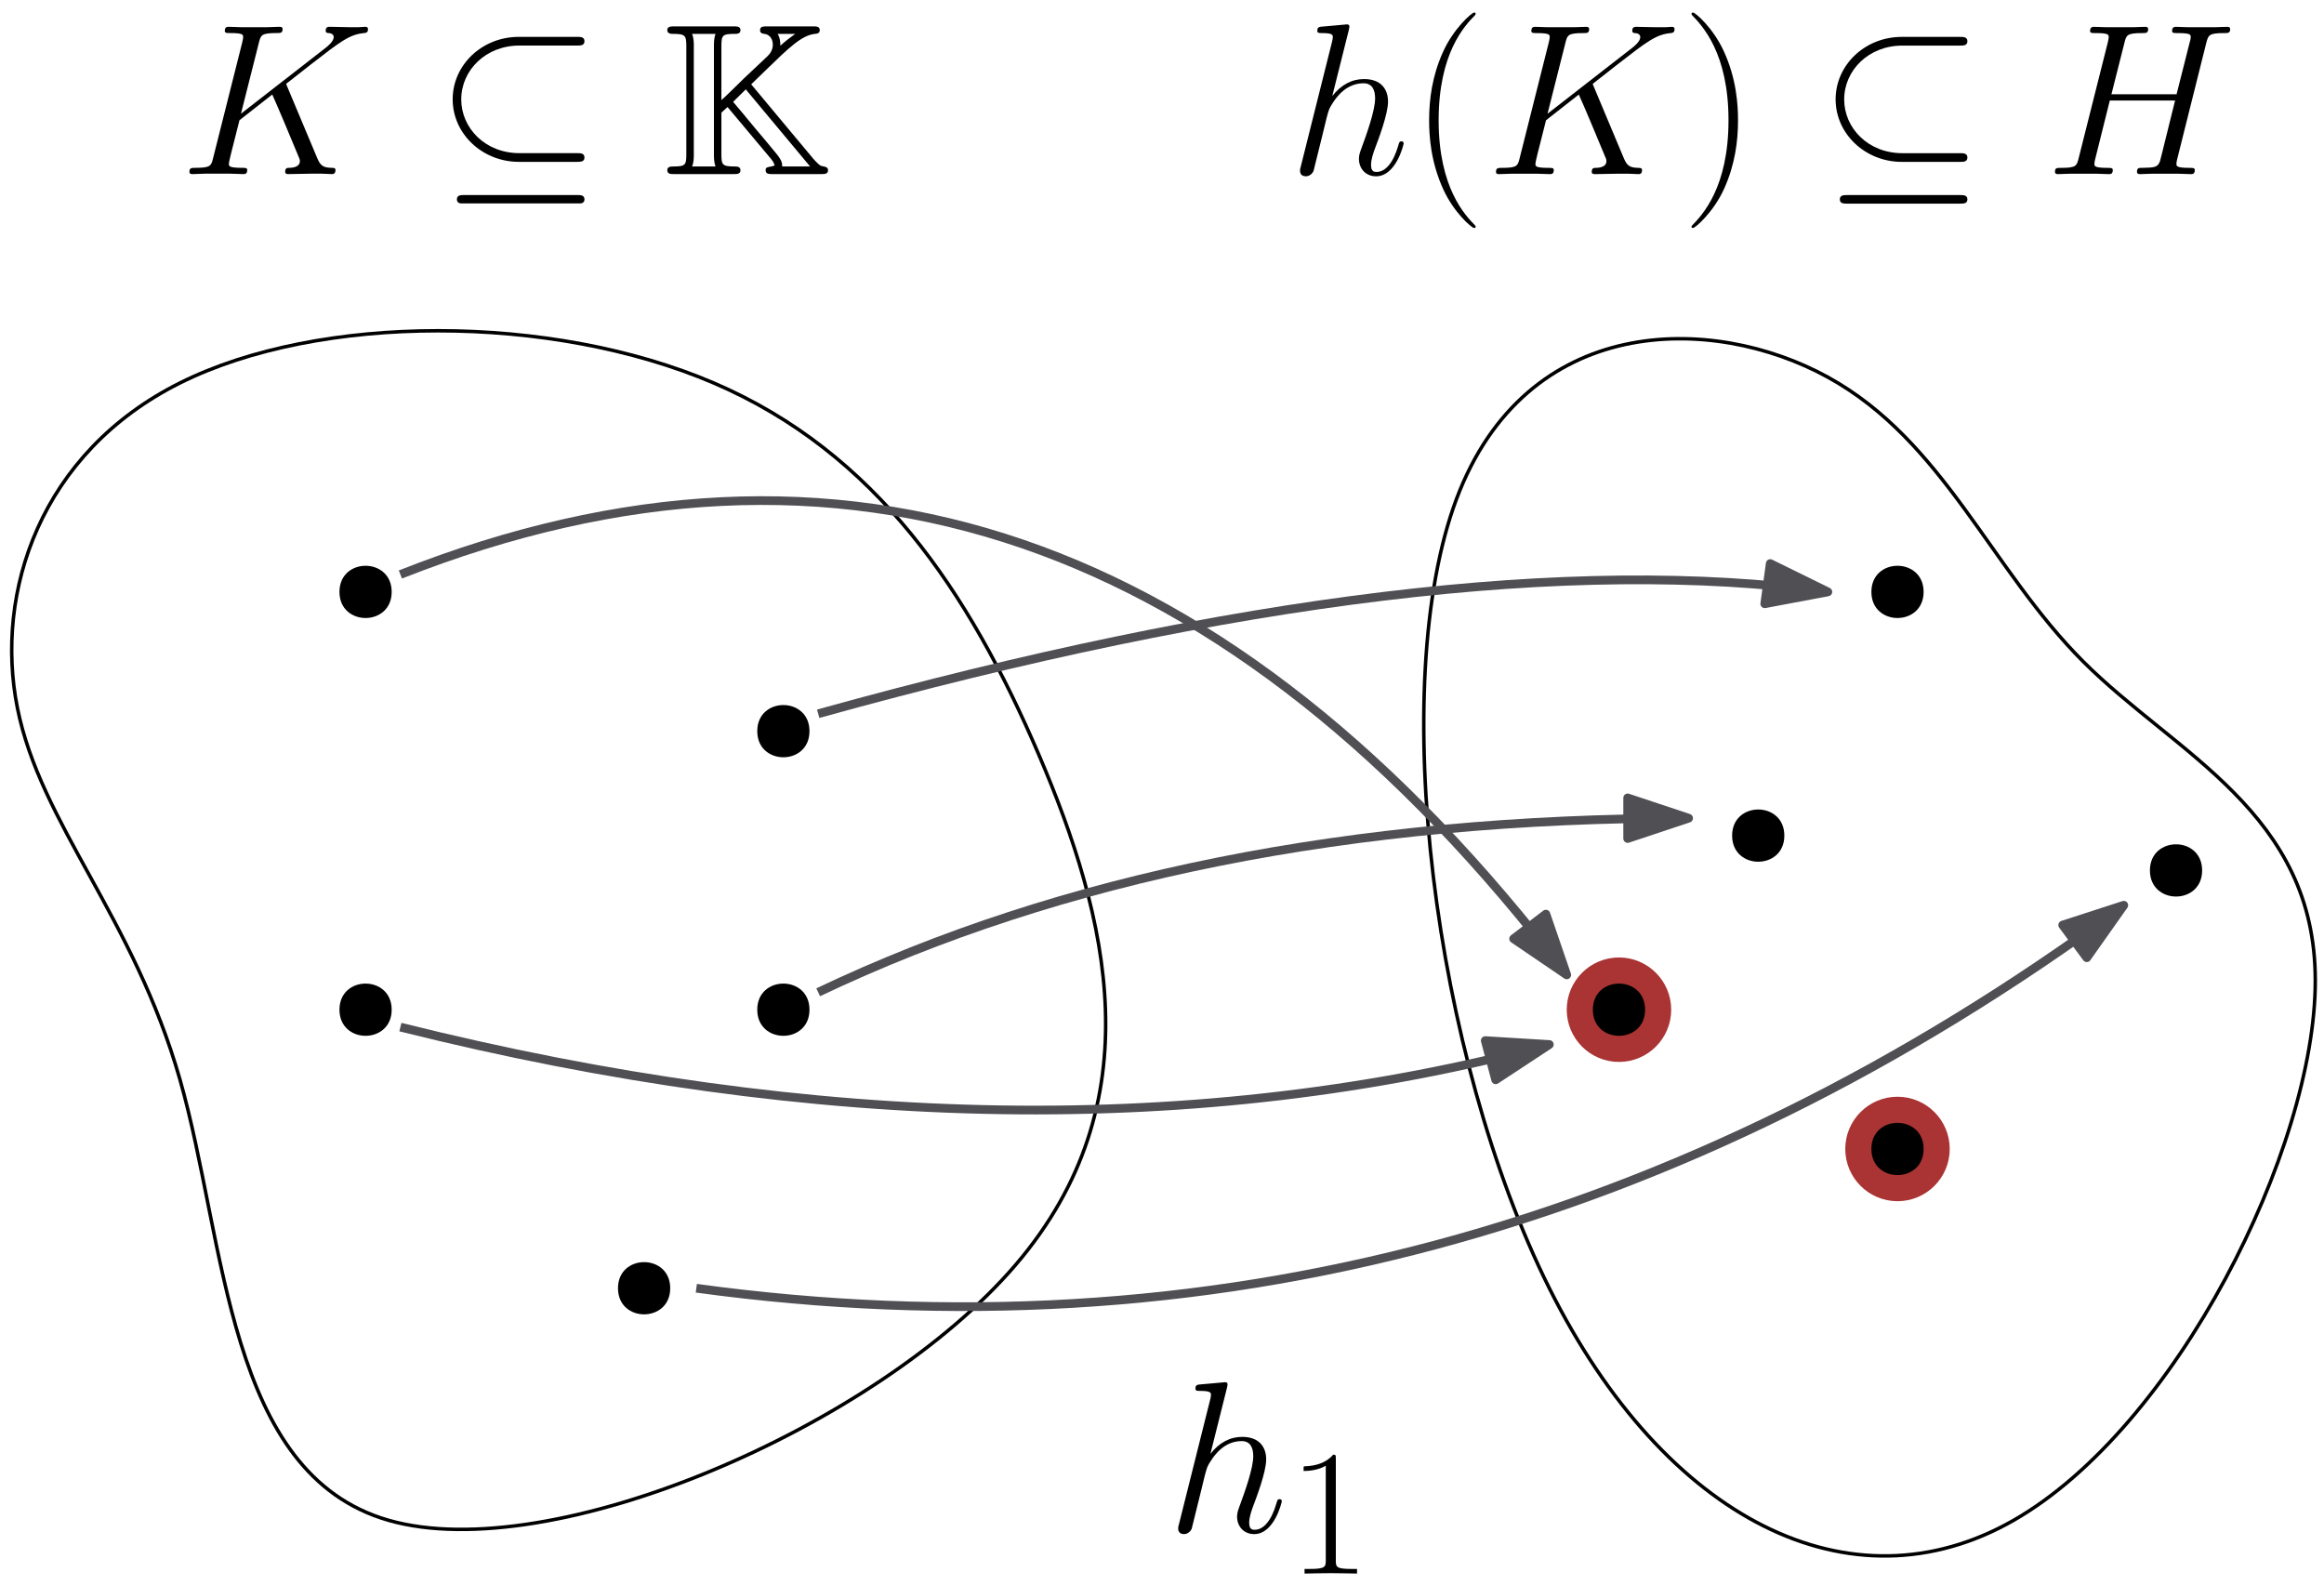
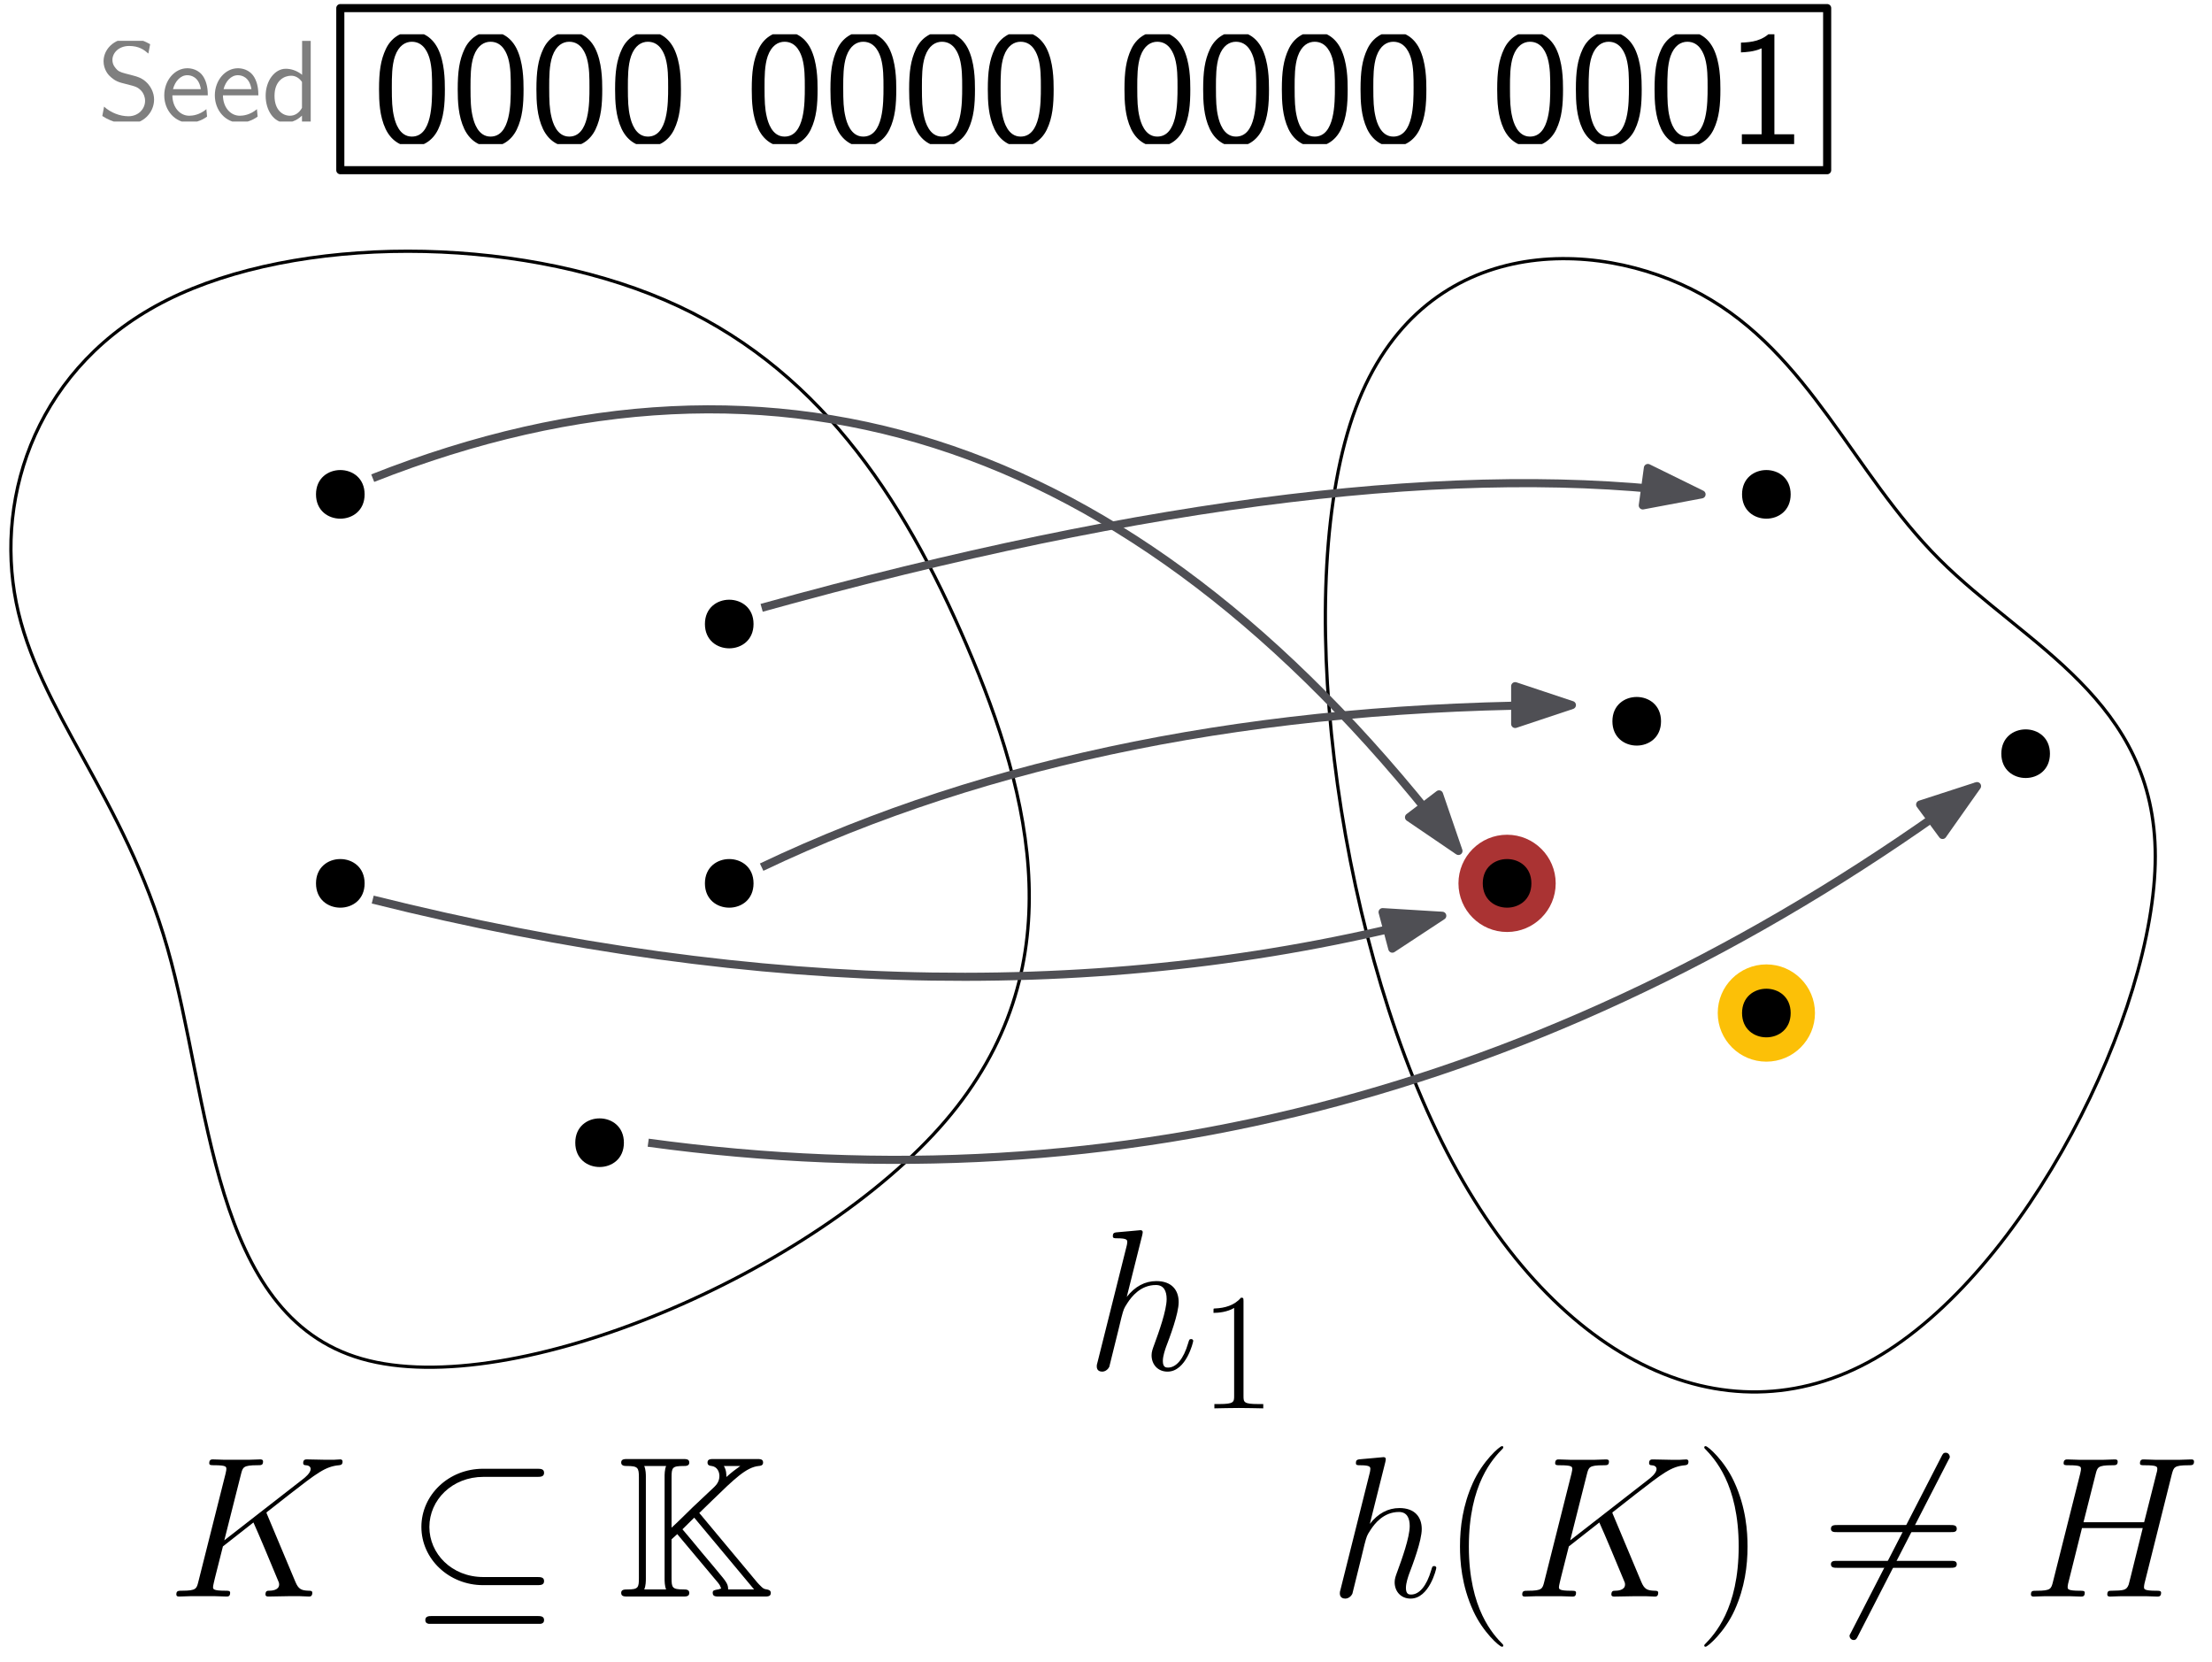
- <svg xmlns="http://www.w3.org/2000/svg" xmlns:xlink="http://www.w3.org/1999/xlink" width="267" height="182" viewBox="0 0 267 182">
+ <svg xmlns="http://www.w3.org/2000/svg" xmlns:xlink="http://www.w3.org/1999/xlink" width="273" height="205" viewBox="0 0 273 205">
  <defs>
    <g>
      <g id="glyph-0-0">
        <path d="M 12.391 -10.016 C 12.359 -10.094 12.266 -10.281 12.266 -10.359 C 12.266 -10.391 12.297 -10.406 12.719 -10.734 L 15.109 -12.609 C 18.438 -15.188 19.531 -16.062 21.234 -16.203 C 21.406 -16.234 21.656 -16.234 21.656 -16.656 C 21.656 -16.797 21.578 -16.922 21.391 -16.922 C 21.109 -16.922 20.812 -16.875 20.547 -16.875 L 19.609 -16.875 C 18.828 -16.875 18.016 -16.922 17.266 -16.922 C 17.094 -16.922 16.797 -16.922 16.797 -16.484 C 16.797 -16.234 16.969 -16.203 17.125 -16.203 C 17.391 -16.188 17.719 -16.078 17.719 -15.734 C 17.719 -15.234 16.969 -14.641 16.781 -14.5 L 7.062 -6.938 L 9.125 -15.109 C 9.344 -15.953 9.391 -16.203 11.156 -16.203 C 11.625 -16.203 11.844 -16.203 11.844 -16.672 C 11.844 -16.922 11.594 -16.922 11.469 -16.922 C 11.031 -16.922 10.5 -16.875 10.031 -16.875 L 7.109 -16.875 C 6.672 -16.875 6.125 -16.922 5.672 -16.922 C 5.484 -16.922 5.203 -16.922 5.203 -16.453 C 5.203 -16.203 5.422 -16.203 5.797 -16.203 C 7.312 -16.203 7.312 -16.016 7.312 -15.734 C 7.312 -15.688 7.312 -15.531 7.219 -15.172 L 3.859 -1.828 C 3.641 -0.969 3.594 -0.719 1.859 -0.719 C 1.391 -0.719 1.141 -0.719 1.141 -0.266 C 1.141 0 1.359 0 1.516 0 C 1.984 0 2.484 -0.047 2.953 -0.047 L 5.844 -0.047 C 6.312 -0.047 6.844 0 7.312 0 C 7.516 0 7.781 0 7.781 -0.469 C 7.781 -0.719 7.562 -0.719 7.188 -0.719 C 5.672 -0.719 5.672 -0.922 5.672 -1.172 C 5.672 -1.344 5.828 -1.953 5.922 -2.359 L 6.891 -6.188 L 10.656 -9.141 C 11.375 -7.562 12.688 -4.391 13.703 -1.953 C 13.781 -1.812 13.828 -1.656 13.828 -1.484 C 13.828 -0.75 12.844 -0.719 12.609 -0.719 C 12.391 -0.719 12.141 -0.719 12.141 -0.25 C 12.141 0 12.422 0 12.484 0 C 13.359 0 14.281 -0.047 15.141 -0.047 L 16.328 -0.047 C 16.703 -0.047 17.125 0 17.5 0 C 17.641 0 17.922 0 17.922 -0.469 C 17.922 -0.719 17.688 -0.719 17.453 -0.719 C 16.531 -0.75 16.203 -0.938 15.828 -1.828 Z M 12.391 -10.016 " />
      </g>
      <g id="glyph-1-0">
        <path d="M 16.328 -14.766 C 16.75 -14.766 17.203 -14.766 17.203 -15.266 C 17.203 -15.766 16.75 -15.766 16.328 -15.766 L 9.672 -15.766 C 5.406 -15.766 2.062 -12.516 2.062 -8.594 C 2.062 -4.609 5.484 -1.406 9.672 -1.406 L 16.328 -1.406 C 16.75 -1.406 17.203 -1.406 17.203 -1.906 C 17.203 -2.406 16.75 -2.406 16.328 -2.406 L 9.719 -2.406 C 5.797 -2.406 3.047 -5.297 3.047 -8.578 C 3.047 -11.938 5.875 -14.766 9.719 -14.766 Z M 3.422 2.406 C 3 2.406 2.547 2.406 2.547 2.906 C 2.547 3.391 3 3.391 3.422 3.391 L 16.328 3.391 C 16.75 3.391 17.203 3.391 17.203 2.906 C 17.203 2.406 16.75 2.406 16.328 2.406 Z M 3.422 2.406 " />
      </g>
      <g id="glyph-2-0">
        <path d="M 10.234 -10.312 L 11.844 -11.875 C 14.547 -14.5 16.031 -15.953 17.562 -16.109 C 17.766 -16.125 18.109 -16.156 18.109 -16.531 C 18.109 -16.969 17.75 -16.969 17.297 -16.969 L 12.062 -16.969 C 11.625 -16.969 11.25 -16.969 11.25 -16.531 C 11.25 -16.156 11.594 -16.125 11.766 -16.109 C 12.438 -16.016 12.719 -15.406 12.719 -14.875 C 12.719 -14.172 12.312 -13.75 12.094 -13.531 L 9.391 -10.984 C 8.828 -10.438 7.406 -9.016 6.812 -8.5 L 6.812 -14.688 C 6.812 -15.938 6.906 -16.109 8.344 -16.109 C 8.578 -16.109 9 -16.109 9 -16.531 C 9 -16.969 8.625 -16.969 8.172 -16.969 L 1.438 -16.969 C 0.984 -16.969 0.594 -16.969 0.594 -16.531 C 0.594 -16.109 1.062 -16.109 1.266 -16.109 C 2.672 -16.109 2.781 -15.906 2.781 -14.688 L 2.781 -2.281 C 2.781 -1.109 2.703 -0.875 1.391 -0.875 C 1.016 -0.875 0.594 -0.875 0.594 -0.453 C 0.594 0 0.984 0 1.438 0 L 8.172 0 C 8.625 0 9 0 9 -0.453 C 9 -0.875 8.578 -0.875 8.297 -0.875 C 6.891 -0.875 6.812 -1.094 6.812 -2.281 L 6.812 -7.062 L 7.516 -7.703 L 11.891 -2.484 L 12.547 -1.703 C 12.812 -1.359 12.812 -1.312 12.938 -0.984 C 12.781 -0.969 12.734 -0.922 12.641 -0.891 C 12.047 -0.797 11.891 -0.766 11.891 -0.453 C 11.891 0 12.266 0 12.719 0 L 18.234 0 C 18.688 0 19.062 0 19.062 -0.453 C 19.062 -0.766 18.766 -0.844 18.578 -0.875 C 18.219 -0.922 18.109 -1.016 17.922 -1.188 C 17.688 -1.406 17.516 -1.594 17.391 -1.734 Z M 15.297 -16.109 C 14.516 -15.531 14.469 -15.531 13.578 -14.75 C 13.578 -15.109 13.578 -15.594 13.266 -16.109 Z M 3.438 -0.875 C 3.641 -1.312 3.641 -1.938 3.641 -2.234 L 3.641 -14.75 C 3.641 -15.047 3.641 -15.656 3.438 -16.109 L 6.141 -16.109 C 5.953 -15.656 5.953 -15.047 5.953 -14.75 L 5.953 -2.234 C 5.953 -1.938 5.953 -1.312 6.141 -0.875 Z M 9.609 -9.734 L 17 -0.875 L 13.797 -0.875 C 13.781 -1.281 13.781 -1.531 13.141 -2.328 C 12.594 -3.016 11.172 -4.688 10.609 -5.359 C 10.109 -5.969 8.406 -8.031 8.156 -8.297 Z M 9.609 -9.734 " />
      </g>
      <g id="glyph-3-0">
        <path d="M 6.969 -16.578 C 6.984 -16.672 7.031 -16.828 7.031 -16.953 C 7.031 -17.203 6.797 -17.203 6.734 -17.203 C 6.719 -17.203 5.5 -17.094 5.375 -17.078 C 4.953 -17.047 4.578 -17 4.141 -16.969 C 3.516 -16.922 3.344 -16.906 3.344 -16.453 C 3.344 -16.203 3.547 -16.203 3.891 -16.203 C 5.109 -16.203 5.125 -15.984 5.125 -15.734 C 5.125 -15.594 5.078 -15.391 5.062 -15.312 L 1.469 -0.969 C 1.359 -0.594 1.359 -0.547 1.359 -0.391 C 1.359 0.156 1.781 0.25 2.031 0.25 C 2.453 0.25 2.781 -0.078 2.906 -0.344 L 4.016 -4.828 C 4.141 -5.375 4.281 -5.891 4.406 -6.438 C 4.688 -7.484 4.688 -7.516 5.156 -8.234 C 5.625 -8.953 6.734 -10.438 8.656 -10.438 C 9.641 -10.438 9.984 -9.688 9.984 -8.703 C 9.984 -7.312 9.016 -4.609 8.469 -3.125 C 8.25 -2.531 8.125 -2.203 8.125 -1.766 C 8.125 -0.641 8.891 0.25 10.094 0.25 C 12.391 0.25 13.266 -3.391 13.266 -3.547 C 13.266 -3.672 13.156 -3.766 13.016 -3.766 C 12.781 -3.766 12.766 -3.688 12.641 -3.266 C 12.062 -1.281 11.156 -0.25 10.156 -0.25 C 9.906 -0.25 9.516 -0.266 9.516 -1.062 C 9.516 -1.703 9.812 -2.5 9.906 -2.781 C 10.359 -3.969 11.469 -6.891 11.469 -8.328 C 11.469 -9.812 10.609 -10.922 8.719 -10.922 C 7.312 -10.922 6.078 -10.266 5.062 -8.969 Z M 6.969 -16.578 " />
      </g>
      <g id="glyph-4-0">
        <path d="M 7.578 6.047 C 7.578 6.016 7.578 5.969 7.516 5.891 C 6.375 4.734 3.328 1.562 3.328 -6.172 C 3.328 -13.906 6.312 -17.047 7.531 -18.281 C 7.531 -18.312 7.578 -18.359 7.578 -18.438 C 7.578 -18.516 7.516 -18.562 7.406 -18.562 C 7.141 -18.562 5.031 -16.734 3.812 -14 C 2.578 -11.25 2.234 -8.578 2.234 -6.188 C 2.234 -4.406 2.406 -1.391 3.891 1.812 C 5.078 4.391 7.109 6.188 7.406 6.188 C 7.531 6.188 7.578 6.141 7.578 6.047 Z M 7.578 6.047 " />
      </g>
      <g id="glyph-5-0">
        <path d="M 12.391 -10.016 C 12.359 -10.094 12.266 -10.281 12.266 -10.359 C 12.266 -10.391 12.297 -10.406 12.719 -10.734 L 15.109 -12.609 C 18.438 -15.188 19.531 -16.062 21.234 -16.203 C 21.406 -16.234 21.656 -16.234 21.656 -16.656 C 21.656 -16.797 21.578 -16.922 21.391 -16.922 C 21.109 -16.922 20.812 -16.875 20.547 -16.875 L 19.609 -16.875 C 18.828 -16.875 18.016 -16.922 17.266 -16.922 C 17.094 -16.922 16.797 -16.922 16.797 -16.484 C 16.797 -16.234 16.969 -16.203 17.125 -16.203 C 17.391 -16.188 17.719 -16.078 17.719 -15.734 C 17.719 -15.234 16.969 -14.641 16.781 -14.5 L 7.062 -6.938 L 9.125 -15.109 C 9.344 -15.953 9.391 -16.203 11.156 -16.203 C 11.625 -16.203 11.844 -16.203 11.844 -16.672 C 11.844 -16.922 11.594 -16.922 11.469 -16.922 C 11.031 -16.922 10.5 -16.875 10.031 -16.875 L 7.109 -16.875 C 6.672 -16.875 6.125 -16.922 5.672 -16.922 C 5.484 -16.922 5.203 -16.922 5.203 -16.453 C 5.203 -16.203 5.422 -16.203 5.797 -16.203 C 7.312 -16.203 7.312 -16.016 7.312 -15.734 C 7.312 -15.688 7.312 -15.531 7.219 -15.172 L 3.859 -1.828 C 3.641 -0.969 3.594 -0.719 1.859 -0.719 C 1.391 -0.719 1.141 -0.719 1.141 -0.266 C 1.141 0 1.359 0 1.516 0 C 1.984 0 2.484 -0.047 2.953 -0.047 L 5.844 -0.047 C 6.312 -0.047 6.844 0 7.312 0 C 7.516 0 7.781 0 7.781 -0.469 C 7.781 -0.719 7.562 -0.719 7.188 -0.719 C 5.672 -0.719 5.672 -0.922 5.672 -1.172 C 5.672 -1.344 5.828 -1.953 5.922 -2.359 L 6.891 -6.188 L 10.656 -9.141 C 11.375 -7.562 12.688 -4.391 13.703 -1.953 C 13.781 -1.812 13.828 -1.656 13.828 -1.484 C 13.828 -0.75 12.844 -0.719 12.609 -0.719 C 12.391 -0.719 12.141 -0.719 12.141 -0.25 C 12.141 0 12.422 0 12.484 0 C 13.359 0 14.281 -0.047 15.141 -0.047 L 16.328 -0.047 C 16.703 -0.047 17.125 0 17.5 0 C 17.641 0 17.922 0 17.922 -0.469 C 17.922 -0.719 17.688 -0.719 17.453 -0.719 C 16.531 -0.75 16.203 -0.938 15.828 -1.828 Z M 12.391 -10.016 " />
      </g>
      <g id="glyph-6-0">
        <path d="M 6.516 -6.172 C 6.516 -7.953 6.344 -10.984 4.859 -14.172 C 3.672 -16.75 1.641 -18.562 1.344 -18.562 C 1.266 -18.562 1.172 -18.531 1.172 -18.406 C 1.172 -18.359 1.188 -18.344 1.219 -18.281 C 2.406 -17.047 5.422 -13.906 5.422 -6.188 C 5.422 1.531 2.422 4.688 1.219 5.922 C 1.188 5.969 1.172 6 1.172 6.047 C 1.172 6.172 1.266 6.188 1.344 6.188 C 1.609 6.188 3.719 4.359 4.938 1.641 C 6.172 -1.109 6.516 -3.797 6.516 -6.172 Z M 6.516 -6.172 " />
      </g>
      <g id="glyph-7-0">
-         <path d="M 16.328 -14.766 C 16.75 -14.766 17.203 -14.766 17.203 -15.266 C 17.203 -15.766 16.75 -15.766 16.328 -15.766 L 9.672 -15.766 C 5.406 -15.766 2.062 -12.516 2.062 -8.594 C 2.062 -4.609 5.484 -1.406 9.672 -1.406 L 16.328 -1.406 C 16.75 -1.406 17.203 -1.406 17.203 -1.906 C 17.203 -2.406 16.75 -2.406 16.328 -2.406 L 9.719 -2.406 C 5.797 -2.406 3.047 -5.297 3.047 -8.578 C 3.047 -11.938 5.875 -14.766 9.719 -14.766 Z M 3.422 2.406 C 3 2.406 2.547 2.406 2.547 2.906 C 2.547 3.391 3 3.391 3.422 3.391 L 16.328 3.391 C 16.75 3.391 17.203 3.391 17.203 2.906 C 17.203 2.406 16.75 2.406 16.328 2.406 Z M 3.422 2.406 " />
+         <path d="M 15.609 -16.781 C 15.812 -17.125 15.812 -17.172 15.812 -17.25 C 15.812 -17.422 15.656 -17.75 15.312 -17.75 C 15.016 -17.75 14.938 -17.594 14.766 -17.25 L 3.641 4.391 C 3.438 4.734 3.438 4.781 3.438 4.859 C 3.438 5.062 3.625 5.359 3.938 5.359 C 4.234 5.359 4.312 5.203 4.484 4.859 Z M 15.609 -16.781 " />
      </g>
      <g id="glyph-8-0">
+         <path d="M 15.938 -7.953 C 16.312 -7.953 16.672 -7.953 16.672 -8.375 C 16.672 -8.828 16.25 -8.828 15.828 -8.828 L 1.984 -8.828 C 1.562 -8.828 1.141 -8.828 1.141 -8.375 C 1.141 -7.953 1.516 -7.953 1.891 -7.953 Z M 15.828 -3.547 C 16.25 -3.547 16.672 -3.547 16.672 -3.984 C 16.672 -4.406 16.312 -4.406 15.938 -4.406 L 1.891 -4.406 C 1.516 -4.406 1.141 -4.406 1.141 -3.984 C 1.141 -3.547 1.562 -3.547 1.984 -3.547 Z M 15.828 -3.547 " />
+       </g>
+       <g id="glyph-9-0">
        <path d="M 18.531 -15.109 C 18.766 -15.953 18.812 -16.203 20.562 -16.203 C 21.016 -16.203 21.266 -16.203 21.266 -16.656 C 21.266 -16.922 21.047 -16.922 20.891 -16.922 C 20.438 -16.922 19.922 -16.875 19.453 -16.875 L 16.531 -16.875 C 16.062 -16.875 15.531 -16.922 15.062 -16.922 C 14.891 -16.922 14.594 -16.922 14.594 -16.453 C 14.594 -16.203 14.766 -16.203 15.234 -16.203 C 16.734 -16.203 16.734 -16.016 16.734 -15.734 C 16.734 -15.688 16.734 -15.531 16.625 -15.172 L 15.109 -9.172 L 7.625 -9.172 L 9.125 -15.109 C 9.344 -15.953 9.391 -16.203 11.156 -16.203 C 11.594 -16.203 11.844 -16.203 11.844 -16.656 C 11.844 -16.922 11.625 -16.922 11.469 -16.922 C 11.031 -16.922 10.5 -16.875 10.031 -16.875 L 7.109 -16.875 C 6.641 -16.875 6.125 -16.922 5.656 -16.922 C 5.484 -16.922 5.172 -16.922 5.172 -16.453 C 5.172 -16.203 5.359 -16.203 5.828 -16.203 C 7.312 -16.203 7.312 -16.016 7.312 -15.734 C 7.312 -15.688 7.312 -15.531 7.219 -15.172 L 3.859 -1.828 C 3.641 -0.969 3.594 -0.719 1.891 -0.719 C 1.312 -0.719 1.141 -0.719 1.141 -0.25 C 1.141 0 1.406 0 1.484 0 C 1.938 0 2.453 -0.047 2.922 -0.047 L 5.844 -0.047 C 6.312 -0.047 6.844 0 7.312 0 C 7.516 0 7.781 0 7.781 -0.469 C 7.781 -0.719 7.562 -0.719 7.188 -0.719 C 5.672 -0.719 5.672 -0.922 5.672 -1.172 C 5.672 -1.188 5.672 -1.359 5.719 -1.562 L 7.438 -8.453 L 14.938 -8.453 C 14.516 -6.812 13.266 -1.641 13.203 -1.484 C 12.938 -0.75 12.547 -0.75 11.078 -0.719 C 10.781 -0.719 10.562 -0.719 10.562 -0.25 C 10.562 0 10.828 0 10.906 0 C 11.344 0 11.875 -0.047 12.344 -0.047 L 15.266 -0.047 C 15.734 -0.047 16.25 0 16.734 0 C 16.922 0 17.203 0 17.203 -0.469 C 17.203 -0.719 16.969 -0.719 16.609 -0.719 C 15.094 -0.719 15.094 -0.922 15.094 -1.172 C 15.094 -1.188 15.094 -1.359 15.141 -1.562 Z M 18.531 -15.109 " />
      </g>
-       <g id="glyph-9-0">
+       <g id="glyph-10-0">
        <path d="M 6.969 -16.578 C 6.984 -16.672 7.031 -16.828 7.031 -16.953 C 7.031 -17.203 6.797 -17.203 6.734 -17.203 C 6.719 -17.203 5.5 -17.094 5.375 -17.078 C 4.953 -17.047 4.578 -17 4.141 -16.969 C 3.516 -16.922 3.344 -16.906 3.344 -16.453 C 3.344 -16.203 3.547 -16.203 3.891 -16.203 C 5.109 -16.203 5.125 -15.984 5.125 -15.734 C 5.125 -15.594 5.078 -15.391 5.062 -15.312 L 1.469 -0.969 C 1.359 -0.594 1.359 -0.547 1.359 -0.391 C 1.359 0.156 1.781 0.25 2.031 0.25 C 2.453 0.25 2.781 -0.078 2.906 -0.344 L 4.016 -4.828 C 4.141 -5.375 4.281 -5.891 4.406 -6.438 C 4.688 -7.484 4.688 -7.516 5.156 -8.234 C 5.625 -8.953 6.734 -10.438 8.656 -10.438 C 9.641 -10.438 9.984 -9.688 9.984 -8.703 C 9.984 -7.312 9.016 -4.609 8.469 -3.125 C 8.25 -2.531 8.125 -2.203 8.125 -1.766 C 8.125 -0.641 8.891 0.25 10.094 0.25 C 12.391 0.25 13.266 -3.391 13.266 -3.547 C 13.266 -3.672 13.156 -3.766 13.016 -3.766 C 12.781 -3.766 12.766 -3.688 12.641 -3.266 C 12.062 -1.281 11.156 -0.25 10.156 -0.25 C 9.906 -0.25 9.516 -0.266 9.516 -1.062 C 9.516 -1.703 9.812 -2.5 9.906 -2.781 C 10.359 -3.969 11.469 -6.891 11.469 -8.328 C 11.469 -9.812 10.609 -10.922 8.719 -10.922 C 7.312 -10.922 6.078 -10.266 5.062 -8.969 Z M 6.969 -16.578 " />
      </g>
-       <g id="glyph-10-0">
+       <g id="glyph-11-0">
        <path d="M 5.5 -13.203 C 5.5 -13.641 5.469 -13.656 5.188 -13.656 C 4.375 -12.688 3.156 -12.375 2 -12.328 C 1.938 -12.328 1.844 -12.328 1.812 -12.297 C 1.797 -12.25 1.797 -12.203 1.797 -11.781 C 2.438 -11.781 3.516 -11.891 4.344 -12.391 L 4.344 -1.516 C 4.344 -0.781 4.297 -0.531 2.516 -0.531 L 1.906 -0.531 L 1.906 0 C 2.891 -0.016 3.922 -0.047 4.922 -0.047 C 5.906 -0.047 6.938 -0.016 7.938 0 L 7.938 -0.531 L 7.312 -0.531 C 5.531 -0.531 5.5 -0.766 5.5 -1.516 Z M 5.5 -13.203 " />
      </g>
+       <g id="glyph-12-0">
+         <path d="M 8.906 -6.75 C 8.906 -7.938 8.875 -10.125 8.031 -11.812 C 7.188 -13.453 5.828 -13.875 4.859 -13.875 C 3.453 -13.875 2.25 -13.062 1.625 -11.734 C 0.969 -10.344 0.781 -8.922 0.781 -6.75 C 0.781 -5.266 0.844 -3.453 1.594 -1.859 C 2.438 -0.109 3.859 0.328 4.828 0.328 C 6.109 0.328 7.359 -0.344 8.062 -1.781 C 8.781 -3.266 8.906 -4.891 8.906 -6.75 Z M 4.828 -0.922 C 3.266 -0.922 2.781 -2.734 2.641 -3.328 C 2.391 -4.359 2.359 -5.344 2.359 -6.984 C 2.359 -8.266 2.359 -9.703 2.75 -10.844 C 3.219 -12.172 4.047 -12.625 4.828 -12.625 C 6.359 -12.625 6.859 -11.094 7.016 -10.562 C 7.328 -9.453 7.328 -8.188 7.328 -6.984 C 7.328 -5.062 7.328 -0.922 4.828 -0.922 Z M 4.828 -0.922 " />
+       </g>
+       <g id="glyph-12-1">
+         <path d="M 5.859 -13.875 L 5.469 -13.875 C 4.359 -12.719 3.062 -12.562 1.734 -12.516 L 1.734 -11.312 C 2.328 -11.344 3.312 -11.375 4.281 -11.812 L 4.281 -1.203 L 1.844 -1.203 L 1.844 0 L 8.297 0 L 8.297 -1.203 L 5.859 -1.203 Z M 5.859 -13.875 " />
+       </g>
+       <g id="glyph-13-0">
+         <path d="M 6.531 -9.547 C 5.938 -9.875 5.219 -10.25 3.938 -10.25 C 2.016 -10.25 0.781 -8.875 0.781 -7.438 C 0.781 -6.422 1.391 -5.766 1.469 -5.688 C 2.172 -4.984 2.656 -4.844 3.578 -4.625 C 4.797 -4.312 4.984 -4.266 5.453 -3.781 C 5.688 -3.531 5.906 -3.062 5.906 -2.562 C 5.906 -1.578 5.094 -0.656 3.859 -0.656 C 2.812 -0.656 1.688 -1.078 0.844 -1.844 L 0.625 -0.688 C 1.938 0.172 3.203 0.297 3.859 0.297 C 5.703 0.297 7.016 -1.125 7.016 -2.719 C 7.016 -3.625 6.562 -4.312 6.25 -4.672 C 5.594 -5.375 5.062 -5.516 4.109 -5.766 C 3.125 -6.016 2.766 -6.094 2.453 -6.391 C 2.266 -6.594 1.875 -6.953 1.875 -7.609 C 1.875 -8.484 2.672 -9.328 3.938 -9.328 C 5.156 -9.328 5.797 -8.844 6.312 -8.391 Z M 6.531 -9.547 " />
+       </g>
+       <g id="glyph-13-1">
+         <path d="M 5.844 -3.234 C 5.844 -3.844 5.781 -4.719 5.328 -5.484 C 4.734 -6.469 3.734 -6.578 3.312 -6.578 C 1.766 -6.578 0.469 -5.094 0.469 -3.234 C 0.469 -1.328 1.844 0.141 3.516 0.141 C 4.172 0.141 4.969 -0.047 5.75 -0.609 C 5.75 -0.672 5.703 -1.125 5.703 -1.141 C 5.688 -1.156 5.672 -1.484 5.672 -1.531 C 4.812 -0.812 3.969 -0.719 3.547 -0.719 C 2.438 -0.719 1.484 -1.703 1.469 -3.234 Z M 1.547 -4 C 1.797 -4.969 2.469 -5.719 3.312 -5.719 C 3.766 -5.719 4.75 -5.516 4.984 -4 Z M 1.547 -4 " />
+       </g>
+       <g id="glyph-13-2">
+         <path d="M 6.062 -9.953 L 5 -9.953 L 5 -5.766 C 4.344 -6.312 3.594 -6.516 2.984 -6.516 C 1.625 -6.516 0.5 -5.047 0.5 -3.188 C 0.5 -1.328 1.562 0.141 2.922 0.141 C 3.453 0.141 4.266 -0.031 4.984 -0.734 L 4.984 0 L 6.062 0 Z M 4.984 -1.688 C 4.641 -1.078 4.125 -0.719 3.5 -0.719 C 2.625 -0.719 1.594 -1.391 1.594 -3.172 C 1.594 -5.078 2.812 -5.656 3.641 -5.656 C 4.203 -5.656 4.656 -5.359 4.984 -4.891 Z M 4.984 -1.688 " />
+       </g>
    </g>
    <clipPath id="clip-0">
-       <path clip-rule="nonzero" d="M 52 4 L 68 4 L 68 23.371 L 52 23.371 Z M 52 4 " />
+       <path clip-rule="nonzero" d="M 52 181 L 68 181 L 68 200.371 L 52 200.371 Z M 52 181 " />
    </clipPath>
    <clipPath id="clip-1">
-       <path clip-rule="nonzero" d="M 76 3 L 95.379 3 L 95.379 20 L 76 20 Z M 76 3 " />
+       <path clip-rule="nonzero" d="M 76 180 L 95.379 180 L 95.379 197 L 76 197 Z M 76 180 " />
    </clipPath>
    <clipPath id="clip-2">
-       <path clip-rule="nonzero" d="M 164 1.438 L 170 1.438 L 170 26.18 L 164 26.18 Z M 164 1.438 " />
+       <path clip-rule="nonzero" d="M 180 178.438 L 186 178.438 L 186 203.18 L 180 203.18 Z M 180 178.438 " />
    </clipPath>
    <clipPath id="clip-3">
-       <path clip-rule="nonzero" d="M 194 1.438 L 200 1.438 L 200 26.18 L 194 26.18 Z M 194 1.438 " />
+       <path clip-rule="nonzero" d="M 210 178.438 L 216 178.438 L 216 203.18 L 210 203.18 Z M 210 178.438 " />
    </clipPath>
    <clipPath id="clip-4">
-       <path clip-rule="nonzero" d="M 135 158.785 L 148 158.785 L 148 177 L 135 177 Z M 135 158.785 " />
+       <path clip-rule="nonzero" d="M 135 151.785 L 148 151.785 L 148 170 L 135 170 Z M 135 151.785 " />
    </clipPath>
    <clipPath id="clip-5">
-       <path clip-rule="nonzero" d="M 149 167 L 156 167 L 156 180.781 L 149 180.781 Z M 149 167 " />
+       <path clip-rule="nonzero" d="M 149 160 L 156 160 L 156 173.781 L 149 173.781 Z M 149 160 " />
+     </clipPath>
+     <clipPath id="clip-6">
+       <path clip-rule="nonzero" d="M 138 4.227 L 176.859 4.227 L 176.859 17.777 L 138 17.777 Z M 138 4.227 " />
+     </clipPath>
+     <clipPath id="clip-7">
+       <path clip-rule="nonzero" d="M 92 4.227 L 130.859 4.227 L 130.859 17.777 L 92 17.777 Z M 92 4.227 " />
+     </clipPath>
+     <clipPath id="clip-8">
+       <path clip-rule="nonzero" d="M 46 4.227 L 84.859 4.227 L 84.859 17.777 L 46 17.777 Z M 46 4.227 " />
+     </clipPath>
+     <clipPath id="clip-9">
+       <path clip-rule="nonzero" d="M 184 4.227 L 222 4.227 L 222 17.777 L 184 17.777 Z M 184 4.227 " />
+     </clipPath>
+     <clipPath id="clip-10">
+       <path clip-rule="nonzero" d="M 12 5.035 L 39 5.035 L 39 15 L 12 15 Z M 12 5.035 " />
    </clipPath>
  </defs>
-   <path fill-rule="evenodd" fill="rgb(0%, 0%, 0%)" fill-opacity="1" d="M 205 96 C 205 92 199 92 199 96 C 199 100 205 100 205 96 Z M 205 96 " />
-   <path fill-rule="evenodd" fill="rgb(66.7%, 20%, 20%)" fill-opacity="1" d="M 224 132 C 224 128.688 221.312 126 218 126 C 214.688 126 212 128.688 212 132 C 212 135.312 214.688 138 218 138 C 221.312 138 224 135.312 224 132 Z M 224 132 " />
-   <path fill-rule="evenodd" fill="rgb(0%, 0%, 0%)" fill-opacity="1" d="M 221 132 C 221 128 215 128 215 132 C 215 136 221 136 221 132 Z M 221 132 " />
-   <path fill-rule="evenodd" fill="rgb(66.7%, 20%, 20%)" fill-opacity="1" d="M 192 116 C 192 112.688 189.312 110 186 110 C 182.688 110 180 112.688 180 116 C 180 119.312 182.688 122 186 122 C 189.312 122 192 119.312 192 116 Z M 192 116 " />
-   <path fill-rule="evenodd" fill="rgb(100%, 100%, 100%)" fill-opacity="1" d="M 82 46 C 82 42.688 79.312 40 76 40 C 72.688 40 70 42.688 70 46 C 70 49.312 72.688 52 76 52 C 79.312 52 82 49.312 82 46 Z M 82 46 " />
-   <g fill="rgb(0%, 0%, 0%)" fill-opacity="1">
-     <use xlink:href="#glyph-0-0" x="20.622" y="20" />
+   <path fill-rule="evenodd" fill="rgb(99%, 75.4%, 2.7%)" fill-opacity="1" d="M 224 125 C 224 121.688 221.312 119 218 119 C 214.688 119 212 121.688 212 125 C 212 128.312 214.688 131 218 131 C 221.312 131 224 128.312 224 125 Z M 224 125 " />
+   <path fill-rule="evenodd" fill="rgb(0%, 0%, 0%)" fill-opacity="1" d="M 221 125 C 221 121 215 121 215 125 C 215 129 221 129 221 125 Z M 221 125 " />
+   <path fill-rule="evenodd" fill="rgb(0%, 0%, 0%)" fill-opacity="1" d="M 253 93 C 253 89 247 89 247 93 C 247 97 253 97 253 93 Z M 253 93 " />
+   <path fill-rule="evenodd" fill="rgb(0%, 0%, 0%)" fill-opacity="1" d="M 205 89 C 205 85 199 85 199 89 C 199 93 205 93 205 89 Z M 205 89 " />
+   <path fill-rule="evenodd" fill="rgb(66.7%, 20%, 20%)" fill-opacity="1" d="M 192 109 C 192 105.688 189.312 103 186 103 C 182.688 103 180 105.688 180 109 C 180 112.312 182.688 115 186 115 C 189.312 115 192 112.312 192 109 Z M 192 109 " />
+   <path fill-rule="evenodd" fill="rgb(100%, 100%, 100%)" fill-opacity="1" d="M 82 39 C 82 35.688 79.312 33 76 33 C 72.688 33 70 35.688 70 39 C 70 42.312 72.688 45 76 45 C 79.312 45 82 42.312 82 39 Z M 82 39 " />
+   <g fill="rgb(0%, 0%, 0%)" fill-opacity="1">
+     <use xlink:href="#glyph-0-0" x="20.622" y="197" />
  </g>
  <g clip-path="url(#clip-0)">
    <g fill="rgb(0%, 0%, 0%)" fill-opacity="1">
-       <use xlink:href="#glyph-1-0" x="49.945" y="20" />
+       <use xlink:href="#glyph-1-0" x="49.945" y="197" />
    </g>
  </g>
  <g clip-path="url(#clip-1)">
    <g fill="rgb(0%, 0%, 0%)" fill-opacity="1">
-       <use xlink:href="#glyph-2-0" x="76.07" y="20" />
-     </g>
-   </g>
-   <path fill-rule="evenodd" fill="rgb(0%, 0%, 0%)" fill-opacity="1" d="M 45 68 C 45 64 39 64 39 68 C 39 72 45 72 45 68 Z M 45 68 " />
-   <path fill-rule="evenodd" fill="rgb(0%, 0%, 0%)" fill-opacity="1" d="M 93 84 C 93 80 87 80 87 84 C 87 88 93 88 93 84 Z M 93 84 " />
-   <path fill-rule="evenodd" fill="rgb(0%, 0%, 0%)" fill-opacity="1" d="M 45 116 C 45 112 39 112 39 116 C 39 120 45 120 45 116 Z M 45 116 " />
-   <path fill-rule="evenodd" fill="rgb(0%, 0%, 0%)" fill-opacity="1" d="M 93 116 C 93 112 87 112 87 116 C 87 120 93 120 93 116 Z M 93 116 " />
-   <path fill-rule="evenodd" fill="rgb(0%, 0%, 0%)" fill-opacity="1" d="M 77 148 C 77 144 71 144 71 148 C 71 152 77 152 77 148 Z M 77 148 " />
-   <path fill-rule="evenodd" fill="rgb(0%, 0%, 0%)" fill-opacity="1" d="M 221 68 C 221 64 215 64 215 68 C 215 72 221 72 221 68 Z M 221 68 " />
-   <path fill-rule="evenodd" fill="rgb(0%, 0%, 0%)" fill-opacity="1" d="M 253 100 C 253 96 247 96 247 100 C 247 104 253 104 253 100 Z M 253 100 " />
-   <path fill-rule="evenodd" fill="rgb(0%, 0%, 0%)" fill-opacity="1" d="M 189 116 C 189 112 183 112 183 116 C 183 120 189 120 189 116 Z M 189 116 " />
-   <path fill="none" stroke-width="0.4" stroke-linecap="butt" stroke-linejoin="round" stroke="rgb(0%, 0%, 0%)" stroke-opacity="1" stroke-miterlimit="10" d="M 184 728 C 202.668 720 213.332 704 221.332 685.332 C 229.332 666.668 234.668 645.332 218.668 626.668 C 202.668 608 165.332 592 146.668 597.332 C 128 602.668 128 629.332 122.668 648 C 117.332 666.668 106.668 677.332 104 690.668 C 101.332 704 106.668 720 122.668 728 C 138.668 736 165.332 736 184 728 Z M 184 728 " transform="matrix(1, 0, 0, -1, -102, 772)" />
-   <g fill="rgb(0%, 0%, 0%)" fill-opacity="1">
-     <use xlink:href="#glyph-3-0" x="148" y="20.004" />
+       <use xlink:href="#glyph-2-0" x="76.07" y="197" />
+     </g>
+   </g>
+   <path fill-rule="evenodd" fill="rgb(0%, 0%, 0%)" fill-opacity="1" d="M 45 61 C 45 57 39 57 39 61 C 39 65 45 65 45 61 Z M 45 61 " />
+   <path fill-rule="evenodd" fill="rgb(0%, 0%, 0%)" fill-opacity="1" d="M 93 77 C 93 73 87 73 87 77 C 87 81 93 81 93 77 Z M 93 77 " />
+   <path fill-rule="evenodd" fill="rgb(0%, 0%, 0%)" fill-opacity="1" d="M 45 109 C 45 105 39 105 39 109 C 39 113 45 113 45 109 Z M 45 109 " />
+   <path fill-rule="evenodd" fill="rgb(0%, 0%, 0%)" fill-opacity="1" d="M 93 109 C 93 105 87 105 87 109 C 87 113 93 113 93 109 Z M 93 109 " />
+   <path fill-rule="evenodd" fill="rgb(0%, 0%, 0%)" fill-opacity="1" d="M 77 141 C 77 137 71 137 71 141 C 71 145 77 145 77 141 Z M 77 141 " />
+   <path fill-rule="evenodd" fill="rgb(0%, 0%, 0%)" fill-opacity="1" d="M 221 61 C 221 57 215 57 215 61 C 215 65 221 65 221 61 Z M 221 61 " />
+   <path fill-rule="evenodd" fill="rgb(0%, 0%, 0%)" fill-opacity="1" d="M 189 109 C 189 105 183 105 183 109 C 183 113 189 113 189 109 Z M 189 109 " />
+   <path fill="none" stroke-width="0.4" stroke-linecap="butt" stroke-linejoin="round" stroke="rgb(0%, 0%, 0%)" stroke-opacity="1" stroke-miterlimit="10" d="M 184 728 C 202.668 720 213.332 704 221.332 685.332 C 229.332 666.668 234.668 645.332 218.668 626.668 C 202.668 608 165.332 592 146.668 597.332 C 128 602.668 128 629.332 122.668 648 C 117.332 666.668 106.668 677.332 104 690.668 C 101.332 704 106.668 720 122.668 728 C 138.668 736 165.332 736 184 728 Z M 184 728 " transform="matrix(1, 0, 0, -1, -102, 765)" />
+   <g fill="rgb(0%, 0%, 0%)" fill-opacity="1">
+     <use xlink:href="#glyph-3-0" x="164" y="197.004" />
  </g>
  <g clip-path="url(#clip-2)">
    <g fill="rgb(0%, 0%, 0%)" fill-opacity="1">
-       <use xlink:href="#glyph-4-0" x="161.955" y="20.004" />
-     </g>
-   </g>
-   <g fill="rgb(0%, 0%, 0%)" fill-opacity="1">
-     <use xlink:href="#glyph-5-0" x="170.73" y="20.004" />
+       <use xlink:href="#glyph-4-0" x="177.955" y="197.004" />
+     </g>
+   </g>
+   <g fill="rgb(0%, 0%, 0%)" fill-opacity="1">
+     <use xlink:href="#glyph-5-0" x="186.73" y="197.004" />
  </g>
  <g clip-path="url(#clip-3)">
    <g fill="rgb(0%, 0%, 0%)" fill-opacity="1">
-       <use xlink:href="#glyph-6-0" x="193.162" y="20.004" />
-     </g>
-   </g>
-   <g fill="rgb(0%, 0%, 0%)" fill-opacity="1">
-     <use xlink:href="#glyph-7-0" x="208.828" y="20.004" />
-   </g>
-   <g fill="rgb(0%, 0%, 0%)" fill-opacity="1">
-     <use xlink:href="#glyph-8-0" x="234.953" y="20.004" />
-   </g>
-   <path fill="none" stroke-width="0.4" stroke-linecap="butt" stroke-linejoin="round" stroke="rgb(0%, 0%, 0%)" stroke-opacity="1" stroke-miterlimit="10" d="M 341.332 696 C 352 685.332 368 678.668 368 659.332 C 368 640 352 608 333.332 597.332 C 314.668 586.668 293.332 597.332 280 624 C 266.668 650.668 261.332 693.332 269.332 714.668 C 277.332 736 298.668 736 312 728.668 C 325.332 721.332 330.668 706.668 341.332 696 Z M 341.332 696 " transform="matrix(1, 0, 0, -1, -102, 772)" />
-   <path fill="none" stroke-width="1" stroke-linecap="butt" stroke-linejoin="round" stroke="rgb(31%, 31%, 33%)" stroke-opacity="1" stroke-miterlimit="10" d="M 148 706 C 198.668 726 243.332 710.668 282 660 " transform="matrix(1, 0, 0, -1, -102, 772)" />
-   <path fill-rule="evenodd" fill="rgb(31%, 31%, 33%)" fill-opacity="1" stroke-width="1" stroke-linecap="butt" stroke-linejoin="round" stroke="rgb(31%, 31%, 33%)" stroke-opacity="1" stroke-miterlimit="10" d="M 282 660 L 279.605 666.98 L 275.898 664.152 Z M 282 660 " transform="matrix(1, 0, 0, -1, -102, 772)" />
-   <path fill="none" stroke-width="1" stroke-linecap="butt" stroke-linejoin="round" stroke="rgb(31%, 31%, 33%)" stroke-opacity="1" stroke-miterlimit="10" d="M 196 690 C 244 703.332 282.668 708 312 704 " transform="matrix(1, 0, 0, -1, -102, 772)" />
-   <path fill-rule="evenodd" fill="rgb(31%, 31%, 33%)" fill-opacity="1" stroke-width="1" stroke-linecap="butt" stroke-linejoin="round" stroke="rgb(31%, 31%, 33%)" stroke-opacity="1" stroke-miterlimit="10" d="M 312 704 L 305.379 707.254 L 304.75 702.637 Z M 312 704 " transform="matrix(1, 0, 0, -1, -102, 772)" />
-   <path fill="none" stroke-width="1" stroke-linecap="butt" stroke-linejoin="round" stroke="rgb(31%, 31%, 33%)" stroke-opacity="1" stroke-miterlimit="10" d="M 148 654 C 196 642 240 641.332 280 652 " transform="matrix(1, 0, 0, -1, -102, 772)" />
-   <path fill-rule="evenodd" fill="rgb(31%, 31%, 33%)" fill-opacity="1" stroke-width="1" stroke-linecap="butt" stroke-linejoin="round" stroke="rgb(31%, 31%, 33%)" stroke-opacity="1" stroke-miterlimit="10" d="M 280 652 L 272.637 652.449 L 273.836 647.945 Z M 280 652 " transform="matrix(1, 0, 0, -1, -102, 772)" />
-   <path fill="none" stroke-width="1" stroke-linecap="butt" stroke-linejoin="round" stroke="rgb(31%, 31%, 33%)" stroke-opacity="1" stroke-miterlimit="10" d="M 196 658 C 224 671.332 257.332 678 296 678 " transform="matrix(1, 0, 0, -1, -102, 772)" />
-   <path fill-rule="evenodd" fill="rgb(31%, 31%, 33%)" fill-opacity="1" stroke-width="1" stroke-linecap="butt" stroke-linejoin="round" stroke="rgb(31%, 31%, 33%)" stroke-opacity="1" stroke-miterlimit="10" d="M 296 678 L 289 680.332 L 289 675.668 Z M 296 678 " transform="matrix(1, 0, 0, -1, -102, 772)" />
+       <use xlink:href="#glyph-6-0" x="209.162" y="197.004" />
+     </g>
+   </g>
+   <g fill="rgb(0%, 0%, 0%)" fill-opacity="1">
+     <use xlink:href="#glyph-7-0" x="224.828" y="197.004" />
+   </g>
+   <g fill="rgb(0%, 0%, 0%)" fill-opacity="1">
+     <use xlink:href="#glyph-8-0" x="224.828" y="197.004" />
+   </g>
+   <g fill="rgb(0%, 0%, 0%)" fill-opacity="1">
+     <use xlink:href="#glyph-9-0" x="249.515" y="197.004" />
+   </g>
+   <path fill="none" stroke-width="0.4" stroke-linecap="butt" stroke-linejoin="round" stroke="rgb(0%, 0%, 0%)" stroke-opacity="1" stroke-miterlimit="10" d="M 341.332 696 C 352 685.332 368 678.668 368 659.332 C 368 640 352 608 333.332 597.332 C 314.668 586.668 293.332 597.332 280 624 C 266.668 650.668 261.332 693.332 269.332 714.668 C 277.332 736 298.668 736 312 728.668 C 325.332 721.332 330.668 706.668 341.332 696 Z M 341.332 696 " transform="matrix(1, 0, 0, -1, -102, 765)" />
+   <path fill="none" stroke-width="1" stroke-linecap="butt" stroke-linejoin="round" stroke="rgb(31%, 31%, 33%)" stroke-opacity="1" stroke-miterlimit="10" d="M 148 706 C 198.668 726 243.332 710.668 282 660 " transform="matrix(1, 0, 0, -1, -102, 765)" />
+   <path fill-rule="evenodd" fill="rgb(31%, 31%, 33%)" fill-opacity="1" stroke-width="1" stroke-linecap="butt" stroke-linejoin="round" stroke="rgb(31%, 31%, 33%)" stroke-opacity="1" stroke-miterlimit="10" d="M 282 660 L 279.605 666.98 L 275.898 664.152 Z M 282 660 " transform="matrix(1, 0, 0, -1, -102, 765)" />
+   <path fill="none" stroke-width="1" stroke-linecap="butt" stroke-linejoin="round" stroke="rgb(31%, 31%, 33%)" stroke-opacity="1" stroke-miterlimit="10" d="M 196 690 C 244 703.332 282.668 708 312 704 " transform="matrix(1, 0, 0, -1, -102, 765)" />
+   <path fill-rule="evenodd" fill="rgb(31%, 31%, 33%)" fill-opacity="1" stroke-width="1" stroke-linecap="butt" stroke-linejoin="round" stroke="rgb(31%, 31%, 33%)" stroke-opacity="1" stroke-miterlimit="10" d="M 312 704 L 305.379 707.254 L 304.75 702.637 Z M 312 704 " transform="matrix(1, 0, 0, -1, -102, 765)" />
+   <path fill="none" stroke-width="1" stroke-linecap="butt" stroke-linejoin="round" stroke="rgb(31%, 31%, 33%)" stroke-opacity="1" stroke-miterlimit="10" d="M 148 654 C 196 642 240 641.332 280 652 " transform="matrix(1, 0, 0, -1, -102, 765)" />
+   <path fill-rule="evenodd" fill="rgb(31%, 31%, 33%)" fill-opacity="1" stroke-width="1" stroke-linecap="butt" stroke-linejoin="round" stroke="rgb(31%, 31%, 33%)" stroke-opacity="1" stroke-miterlimit="10" d="M 280 652 L 272.637 652.449 L 273.836 647.945 Z M 280 652 " transform="matrix(1, 0, 0, -1, -102, 765)" />
+   <path fill="none" stroke-width="1" stroke-linecap="butt" stroke-linejoin="round" stroke="rgb(31%, 31%, 33%)" stroke-opacity="1" stroke-miterlimit="10" d="M 196 658 C 224 671.332 257.332 678 296 678 " transform="matrix(1, 0, 0, -1, -102, 765)" />
+   <path fill-rule="evenodd" fill="rgb(31%, 31%, 33%)" fill-opacity="1" stroke-width="1" stroke-linecap="butt" stroke-linejoin="round" stroke="rgb(31%, 31%, 33%)" stroke-opacity="1" stroke-miterlimit="10" d="M 296 678 L 289 680.332 L 289 675.668 Z M 296 678 " transform="matrix(1, 0, 0, -1, -102, 765)" />
  <g clip-path="url(#clip-4)">
    <g fill="rgb(0%, 0%, 0%)" fill-opacity="1">
-       <use xlink:href="#glyph-9-0" x="134" y="175.998" />
+       <use xlink:href="#glyph-10-0" x="134" y="168.998" />
    </g>
  </g>
  <g clip-path="url(#clip-5)">
    <g fill="rgb(0%, 0%, 0%)" fill-opacity="1">
-       <use xlink:href="#glyph-10-0" x="147.971" y="180.78" />
-     </g>
-   </g>
-   <path fill="none" stroke-width="1" stroke-linecap="butt" stroke-linejoin="round" stroke="rgb(31%, 31%, 33%)" stroke-opacity="1" stroke-miterlimit="10" d="M 182 624 C 240.668 616 295.332 630.668 346 668 " transform="matrix(1, 0, 0, -1, -102, 772)" />
-   <path fill-rule="evenodd" fill="rgb(31%, 31%, 33%)" fill-opacity="1" stroke-width="1" stroke-linecap="butt" stroke-linejoin="round" stroke="rgb(31%, 31%, 33%)" stroke-opacity="1" stroke-miterlimit="10" d="M 346 668 L 338.98 665.723 L 341.746 661.973 Z M 346 668 " transform="matrix(1, 0, 0, -1, -102, 772)" />
+       <use xlink:href="#glyph-11-0" x="147.971" y="173.78" />
+     </g>
+   </g>
+   <path fill="none" stroke-width="1" stroke-linecap="butt" stroke-linejoin="round" stroke="rgb(31%, 31%, 33%)" stroke-opacity="1" stroke-miterlimit="10" d="M 182 624 C 240.668 616 295.332 630.668 346 668 " transform="matrix(1, 0, 0, -1, -102, 765)" />
+   <path fill-rule="evenodd" fill="rgb(31%, 31%, 33%)" fill-opacity="1" stroke-width="1" stroke-linecap="butt" stroke-linejoin="round" stroke="rgb(31%, 31%, 33%)" stroke-opacity="1" stroke-miterlimit="10" d="M 346 668 L 338.98 665.723 L 341.746 661.973 Z M 346 668 " transform="matrix(1, 0, 0, -1, -102, 765)" />
+   <path fill="none" stroke-width="1" stroke-linecap="butt" stroke-linejoin="round" stroke="rgb(0%, 0%, 0%)" stroke-opacity="1" stroke-miterlimit="10" d="M 144 764 L 144 744 L 327.504 744 L 327.504 764 Z M 144 764 " transform="matrix(1, 0, 0, -1, -102, 765)" />
+   <g clip-path="url(#clip-6)">
+     <g fill="rgb(0%, 0%, 0%)" fill-opacity="1">
+       <use xlink:href="#glyph-12-0" x="137.999" y="17.776" />
+       <use xlink:href="#glyph-12-0" x="147.71" y="17.776" />
+       <use xlink:href="#glyph-12-0" x="157.422" y="17.776" />
+       <use xlink:href="#glyph-12-0" x="167.133" y="17.776" />
+     </g>
+   </g>
+   <g clip-path="url(#clip-7)">
+     <g fill="rgb(0%, 0%, 0%)" fill-opacity="1">
+       <use xlink:href="#glyph-12-0" x="91.999" y="17.776" />
+       <use xlink:href="#glyph-12-0" x="101.71" y="17.776" />
+       <use xlink:href="#glyph-12-0" x="111.422" y="17.776" />
+       <use xlink:href="#glyph-12-0" x="121.133" y="17.776" />
+     </g>
+   </g>
+   <g clip-path="url(#clip-8)">
+     <g fill="rgb(0%, 0%, 0%)" fill-opacity="1">
+       <use xlink:href="#glyph-12-0" x="45.999" y="17.776" />
+       <use xlink:href="#glyph-12-0" x="55.71" y="17.776" />
+       <use xlink:href="#glyph-12-0" x="65.422" y="17.776" />
+       <use xlink:href="#glyph-12-0" x="75.133" y="17.776" />
+     </g>
+   </g>
+   <g clip-path="url(#clip-9)">
+     <g fill="rgb(0%, 0%, 0%)" fill-opacity="1">
+       <use xlink:href="#glyph-12-0" x="183.999" y="17.776" />
+       <use xlink:href="#glyph-12-0" x="193.71" y="17.776" />
+       <use xlink:href="#glyph-12-0" x="203.421" y="17.776" />
+       <use xlink:href="#glyph-12-1" x="213.133" y="17.776" />
+     </g>
+   </g>
+   <g clip-path="url(#clip-10)">
+     <g fill="rgb(0%, 0%, 0%)" fill-opacity="0.5">
+       <use xlink:href="#glyph-13-0" x="12" y="15" />
+       <use xlink:href="#glyph-13-1" x="19.804" y="15" />
+       <use xlink:href="#glyph-13-1" x="26.045" y="15" />
+       <use xlink:href="#glyph-13-2" x="32.286" y="15" />
+     </g>
+   </g>
</svg>
